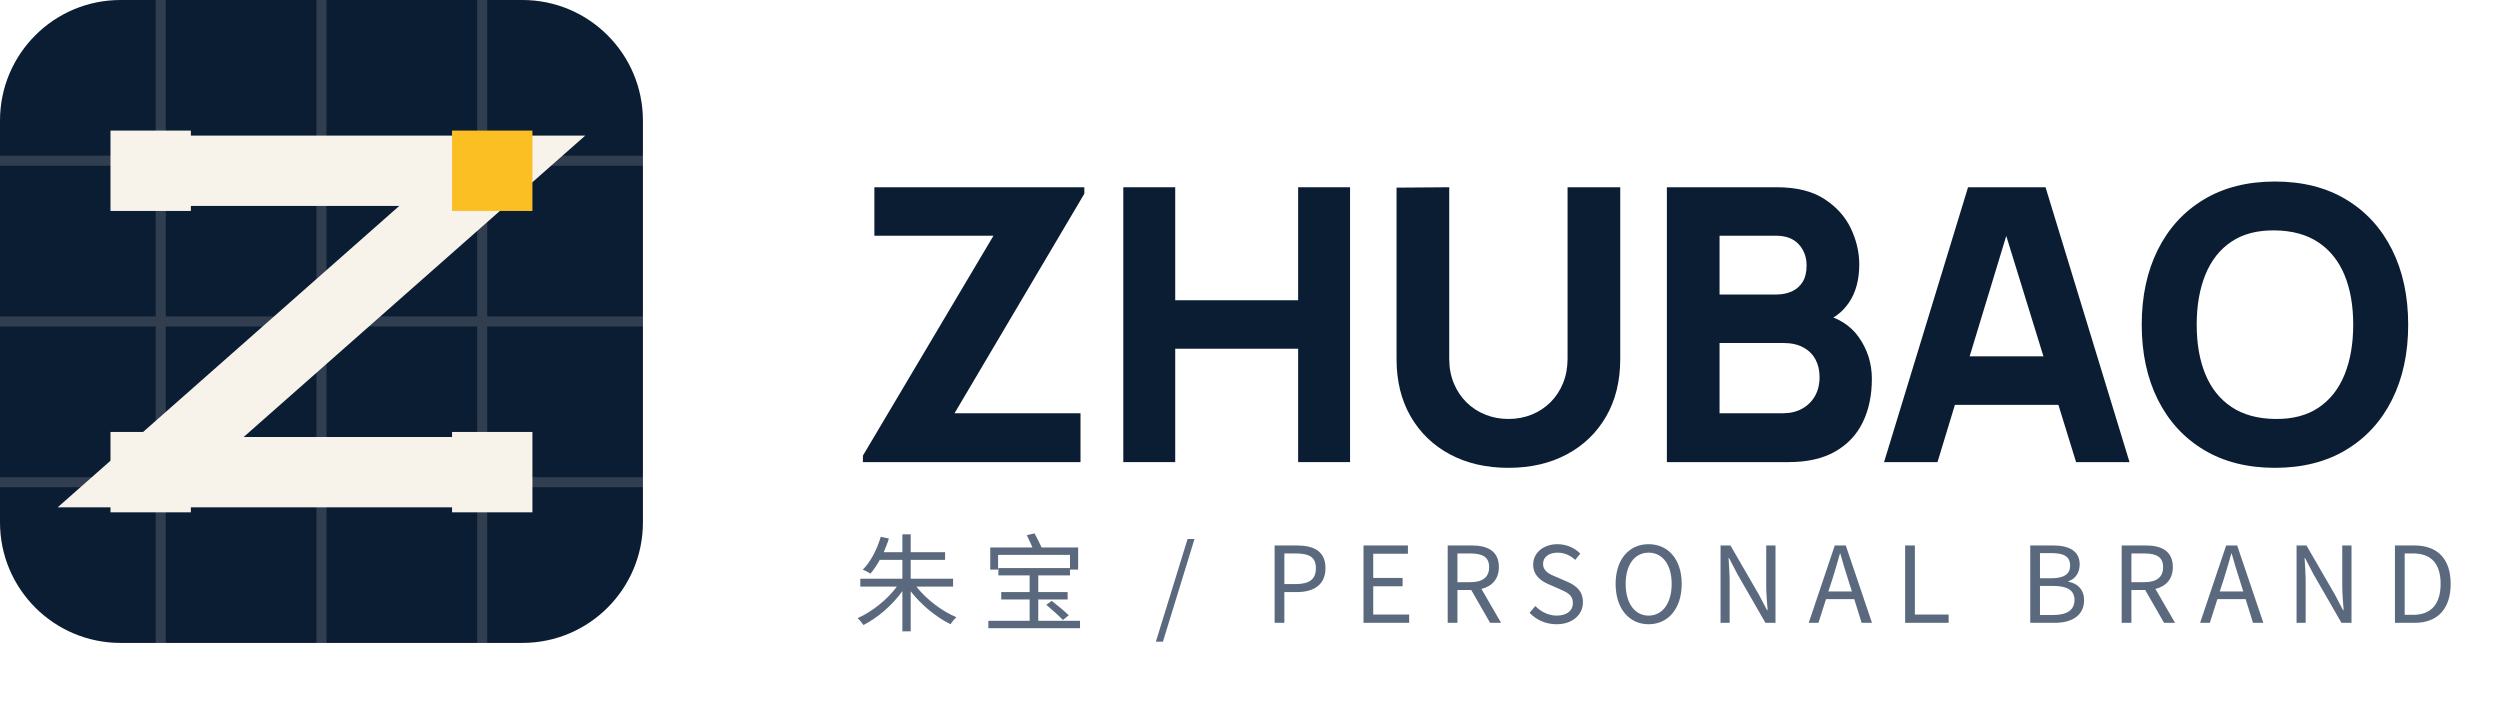
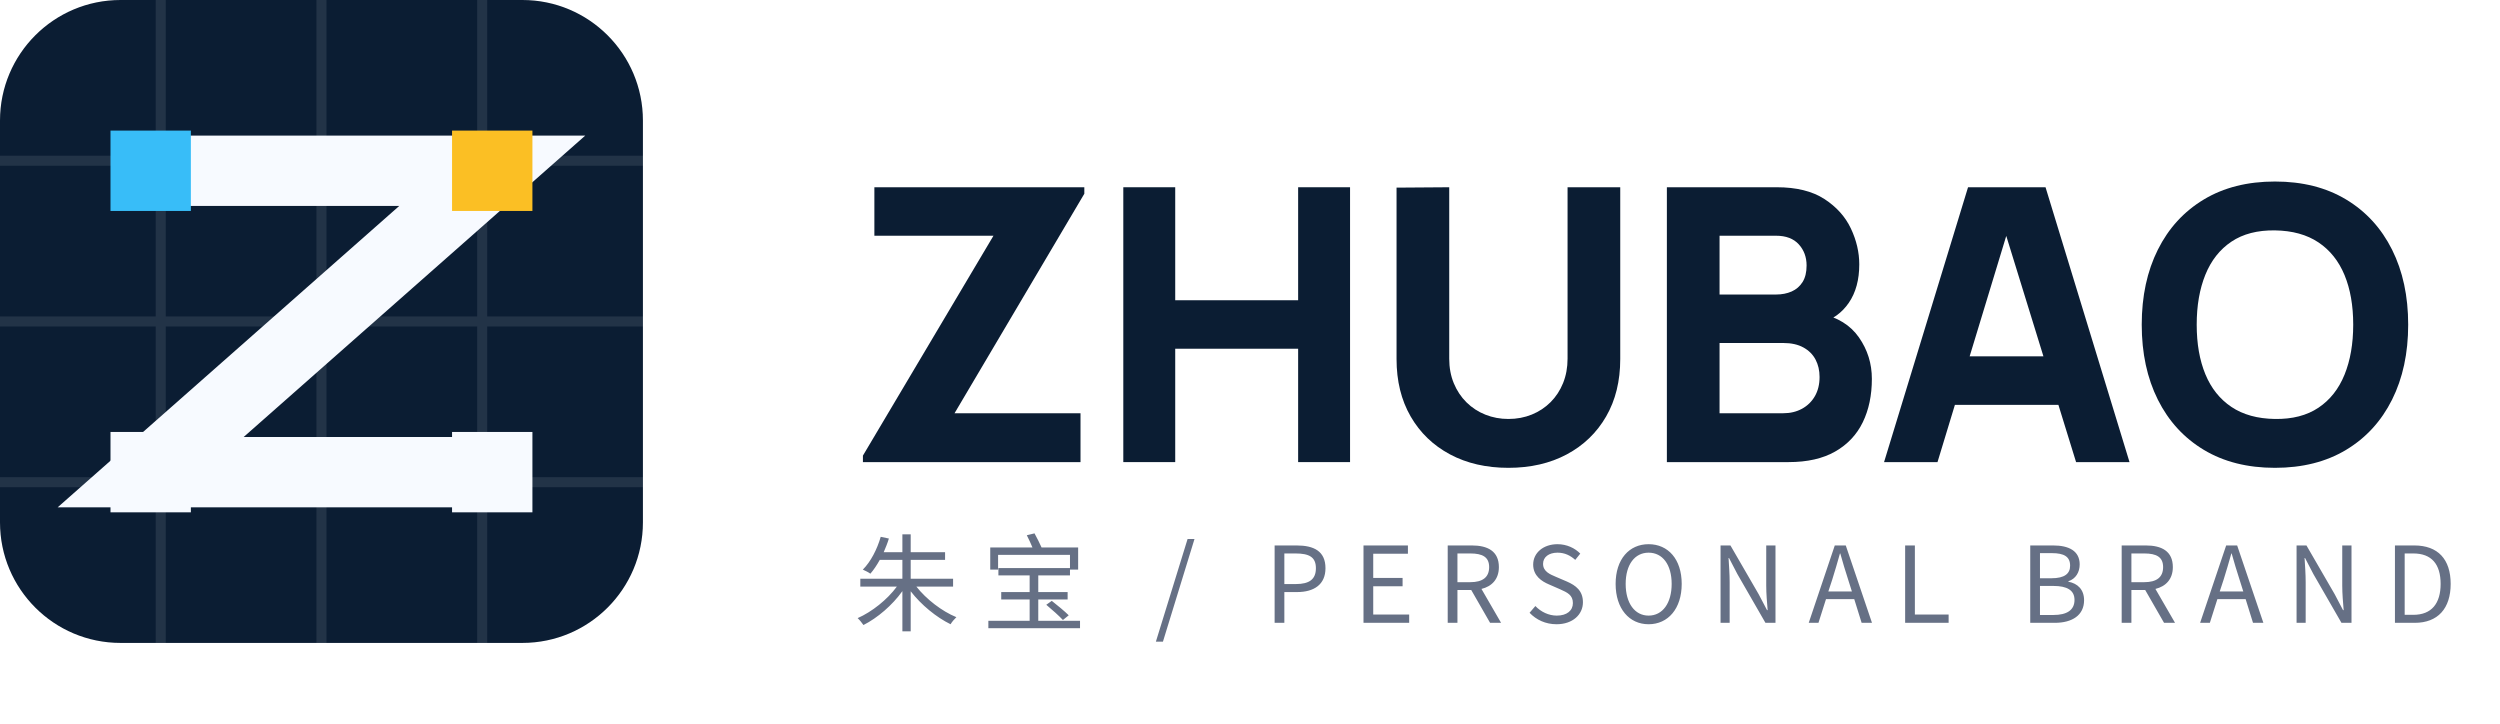
<svg xmlns="http://www.w3.org/2000/svg" viewBox="0 0 248.864 72" role="img" aria-label="ZHUBAO">
  <g transform="translate(0 0) scale(1)">
    <rect width="64" height="64" rx="12" fill="#0B1D33" />
-     <g stroke="#F7F3EA" stroke-width="1" opacity=".16">
+     <g stroke="#F7FAFF" stroke-width="1" opacity=".1">
      <path d="M16 0v64M32 0v64M48 0v64M0 16h64M0 32h64M0 48h64" />
    </g>
-     <path d="M15 17H49L15 47H49" fill="none" stroke="#F7F3EA" stroke-width="7" stroke-linejoin="miter" />
-     <rect x="11" y="13" width="8" height="8" fill="#F7F3EA" />
+     <path d="M15 17H49L15 47H49" fill="none" stroke="#F7FAFF" stroke-width="7" stroke-linejoin="miter" />
+     <rect x="11" y="13" width="8" height="8" fill="#38BDF8" />
    <rect x="45" y="13" width="8" height="8" fill="#FBBF24" />
-     <rect x="11" y="43" width="8" height="8" fill="#F7F3EA" />
-     <rect x="45" y="43" width="8" height="8" fill="#F7F3EA" />
+     <rect x="11" y="43" width="8" height="8" fill="#F7FAFF" />
+     <rect x="45" y="43" width="8" height="8" fill="#F7FAFF" />
  </g>
  <g fill="#0B1D33">
    <path transform="translate(84.00 46) scale(0.019 -0.019)" d="M100 0V34L784 1186H160V1440H1260V1406L580 256H1240V0Z" />
    <path transform="translate(109.16 46) scale(0.019 -0.019)" d="M140 0V1440H412V848H1056V1440H1328V0H1056V594H412V0Z" />
    <path transform="translate(136.36 46) scale(0.019 -0.019)" d="M726 -30Q552 -30 420.0 40.5Q288 111 214.0 239.0Q140 367 140 540V1438L416 1440V542Q416 471 440.0 413.0Q464 355 506.5 313.0Q549 271 605.5 248.5Q662 226 726 226Q792 226 848.5 249.0Q905 272 947.0 314.0Q989 356 1012.5 414.0Q1036 472 1036 542V1440H1312V540Q1312 367 1238.0 239.0Q1164 111 1032.0 40.5Q900 -30 726 -30Z" />
    <path transform="translate(163.27 46) scale(0.019 -0.019)" d="M140 0V1440H716Q870 1440 965.0 1378.5Q1060 1317 1104.0 1224.0Q1148 1131 1148 1036Q1148 915 1093.5 835.0Q1039 755 944 728V778Q1079 750 1146.5 653.0Q1214 556 1214 436Q1214 307 1166.5 209.0Q1119 111 1022.0 55.5Q925 0 778 0ZM416 256H750Q805 256 848.0 279.5Q891 303 915.5 345.5Q940 388 940 446Q940 497 919.0 537.0Q898 577 855.5 600.5Q813 624 750 624H416ZM416 878H712Q758 878 794.0 894.0Q830 910 851.0 943.5Q872 977 872 1030Q872 1096 831.0 1141.0Q790 1186 712 1186H416Z" />
    <path transform="translate(186.79 46) scale(0.019 -0.019)" d="M40 0 480 1440H886L1326 0H1046L654 1270H706L320 0ZM304 300V554H1064V300Z" />
    <path transform="translate(212.06 46) scale(0.019 -0.019)" d="M758 -30Q542 -30 385.5 64.0Q229 158 144.5 327.0Q60 496 60 720Q60 944 144.5 1113.0Q229 1282 385.5 1376.0Q542 1470 758 1470Q974 1470 1130.5 1376.0Q1287 1282 1371.5 1113.0Q1456 944 1456 720Q1456 496 1371.5 327.0Q1287 158 1130.5 64.0Q974 -30 758 -30ZM758 226Q895 224 986.0 285.0Q1077 346 1122.5 458.0Q1168 570 1168 720Q1168 870 1122.5 980.0Q1077 1090 986.0 1151.0Q895 1212 758 1214Q621 1216 530.0 1155.0Q439 1094 393.5 982.0Q348 870 348 720Q348 570 393.5 460.0Q439 350 530.0 289.0Q621 228 758 226Z" />
  </g>
-   <text x="85" y="62" font-family="Noto Sans CJK SC, Source Han Sans SC, PingFang SC, sans-serif" font-size="10.5" letter-spacing="2.2" fill="#5A697D">朱宝 / PERSONAL BRAND</text>
+   <text x="85" y="62" font-family="Noto Sans CJK SC, Source Han Sans SC, PingFang SC, sans-serif" font-size="10.5" letter-spacing="2.2" fill="#667085">朱宝 / PERSONAL BRAND</text>
</svg>
